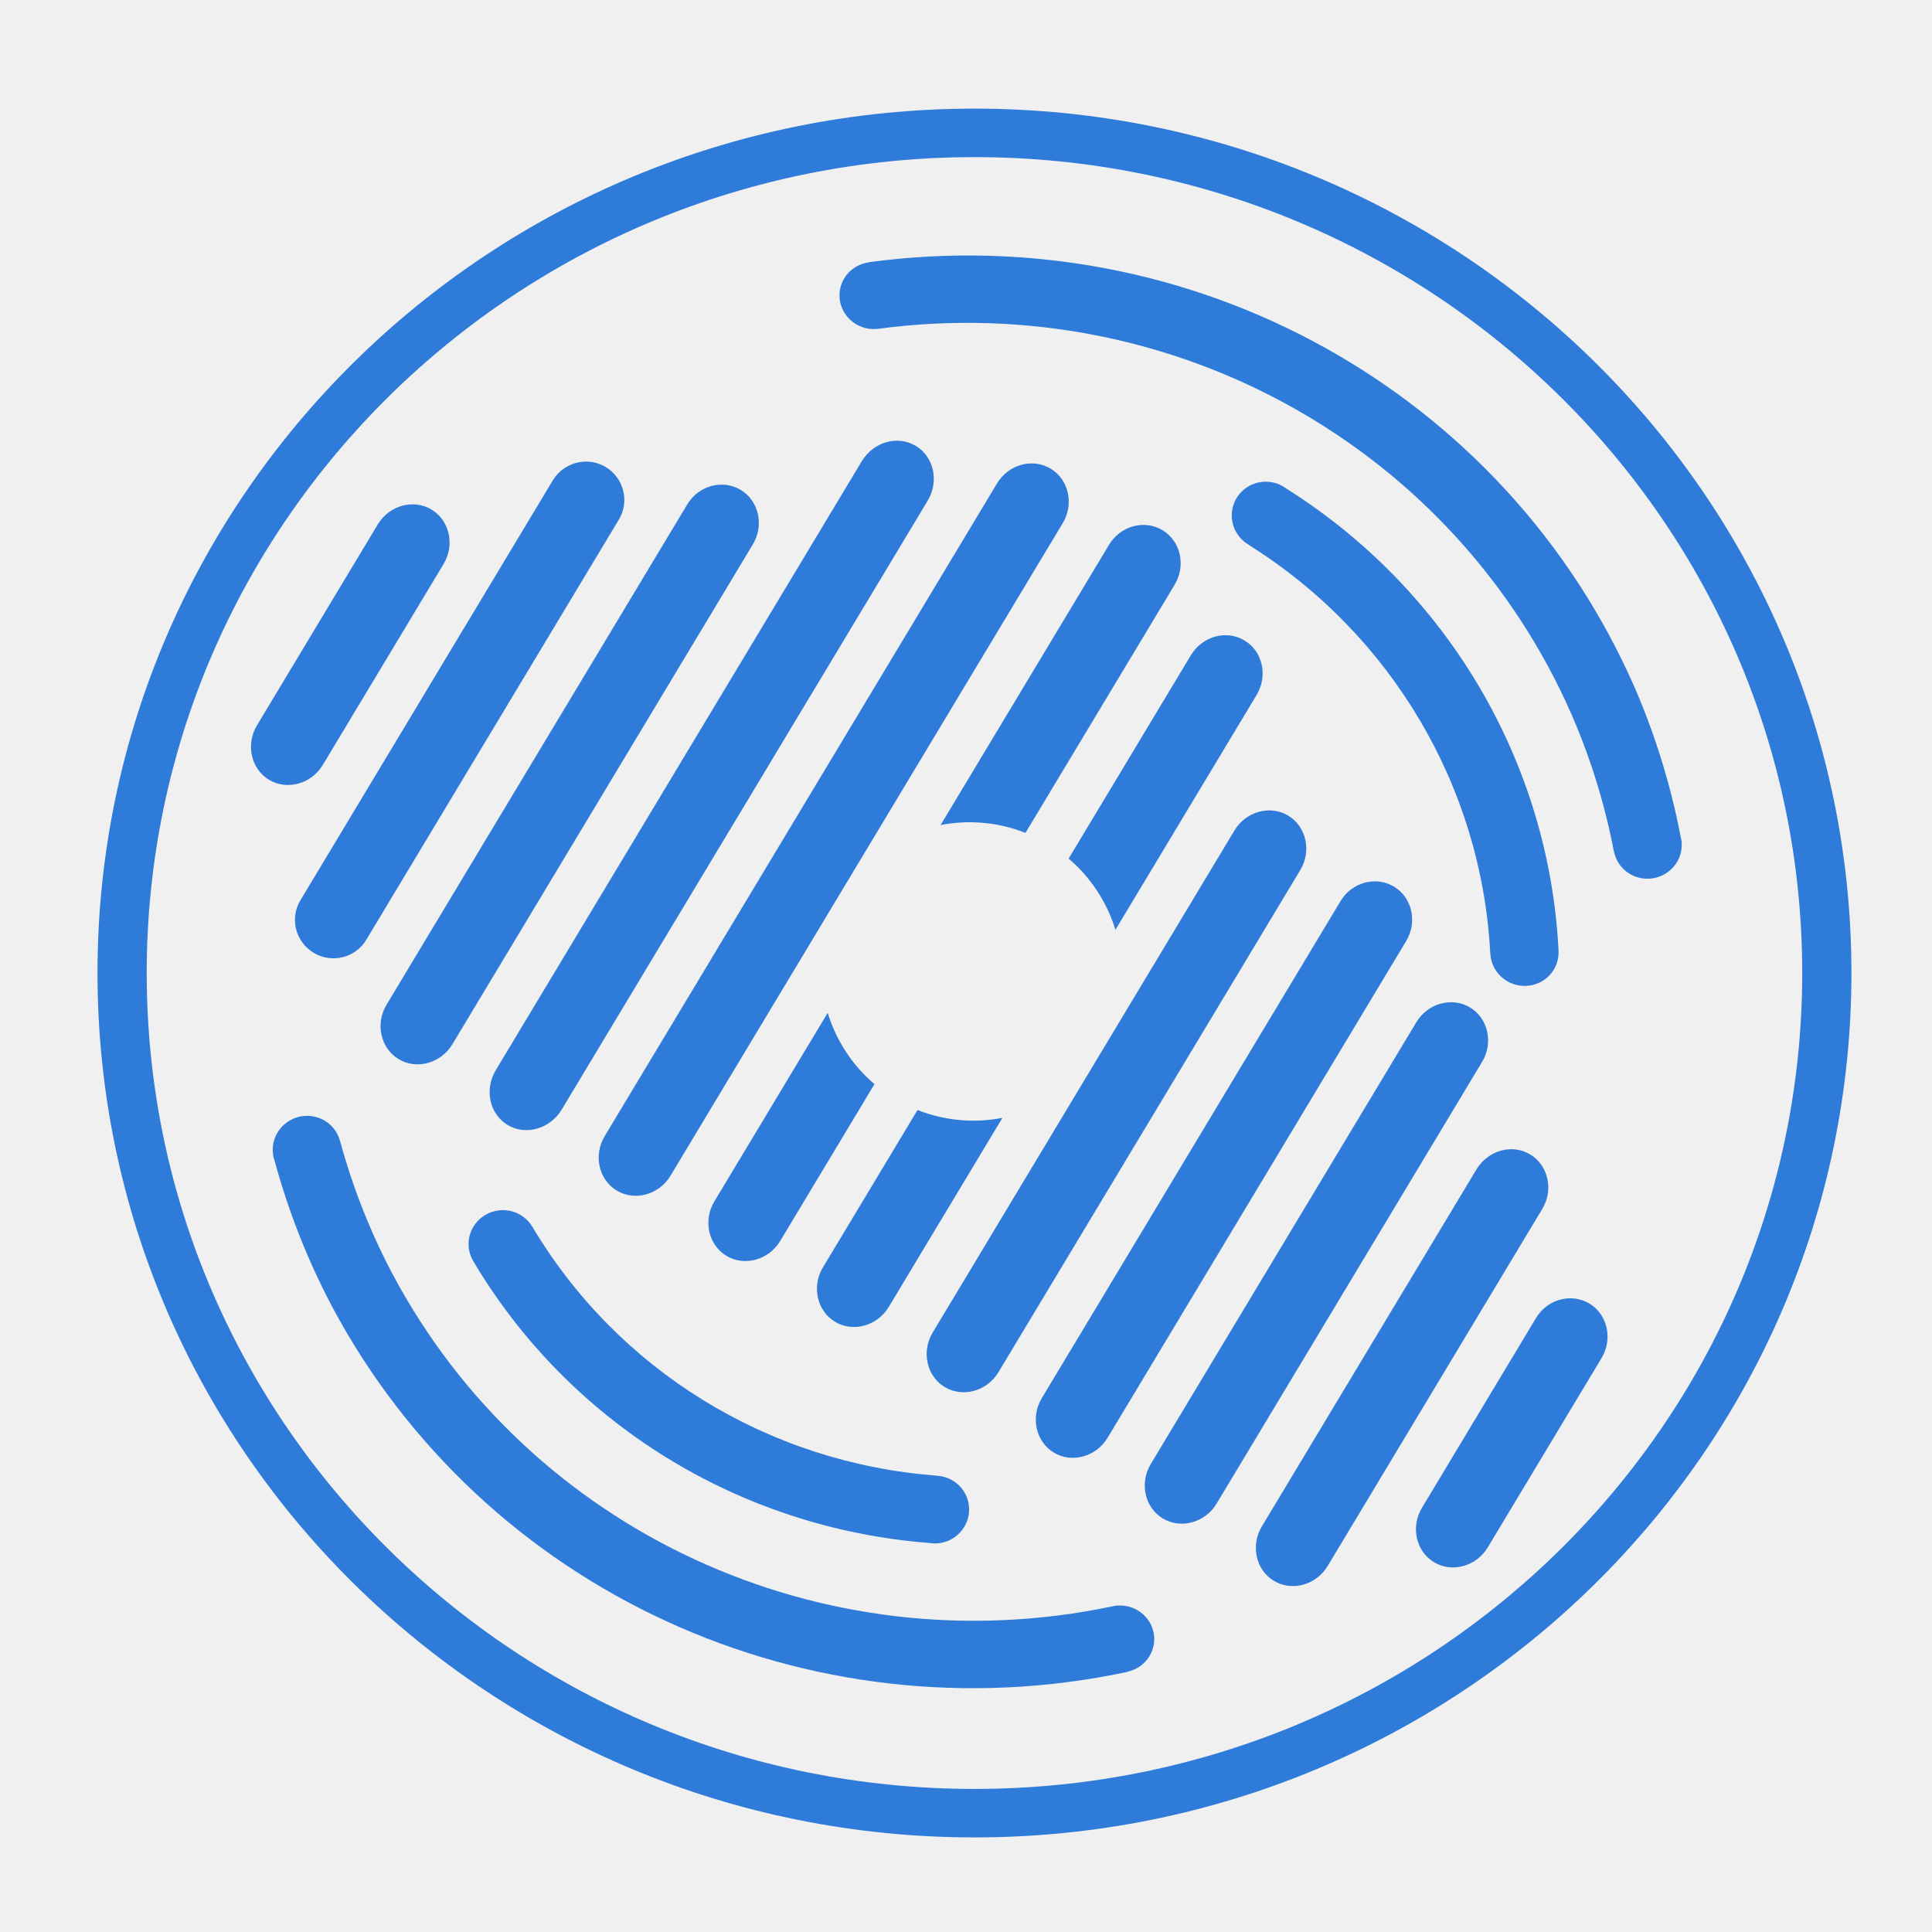
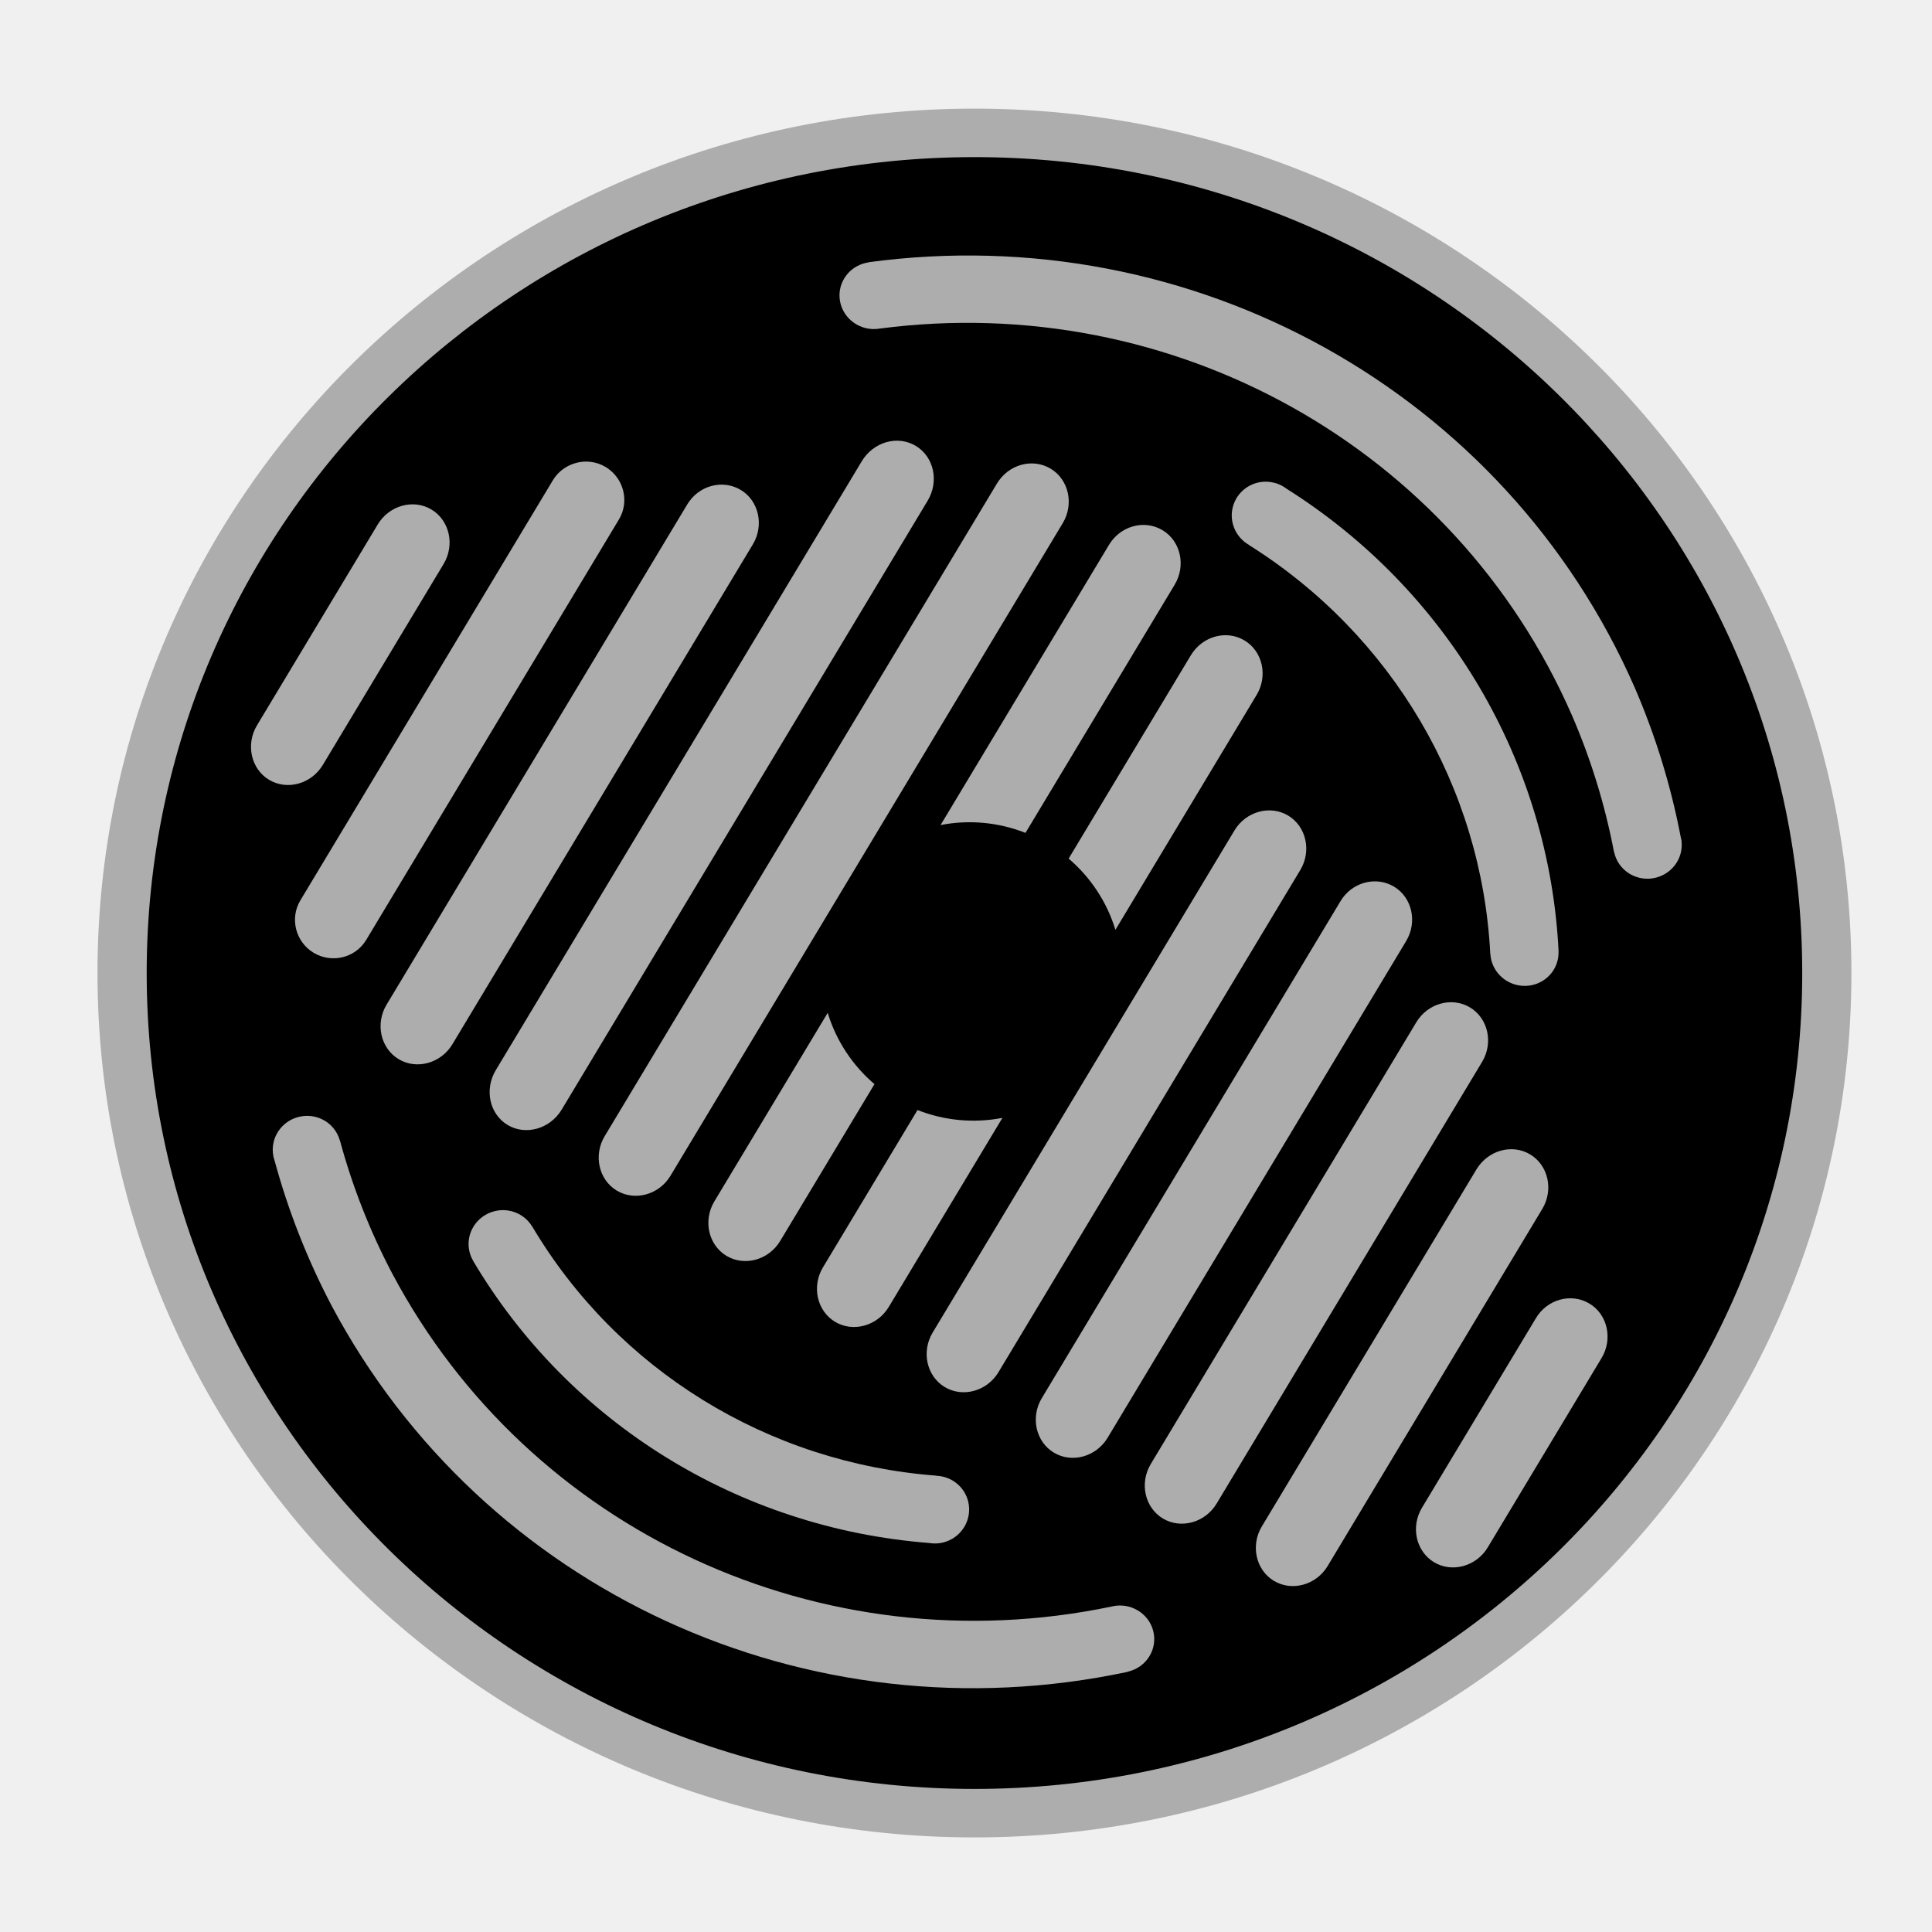
<svg xmlns="http://www.w3.org/2000/svg" width="512" height="512" fill="#999" version="1.1" viewBox="0 0 135.47 135.47" id="svg39" xml:space="preserve">
  <defs id="defs43" />
-   <g id="g296" transform="matrix(0.9574875,0,0,0.9574875,0.2906718,-0.6895428)">
-     <path id="path652" style="fill:#2f7bd9;fill-opacity:1;stroke-width:0.29" d="M 71.058,8.675 A 64.221,63.301 0 0 0 6.837,71.977 64.221,63.301 0 0 0 71.058,135.278 64.221,63.301 0 0 0 135.28,71.977 64.221,63.301 0 0 0 71.058,8.675 Z m 0,3.551 A 60.619,59.751 0 0 1 131.677,71.977 60.619,59.751 0 0 1 71.058,131.728 60.619,59.751 0 0 1 10.44,71.977 60.619,59.751 0 0 1 71.058,12.227 Z" />
-     <path id="path652-3-6" style="fill:#2f7bd9;fill-opacity:1;stroke-width:0.234" d="m 21.599,82.506 a 2.458,2.502 76.64 0 0 -1.888,2.86 l -0.007,0.002 a 53.146,53.918 62.097 0 0 0.023,0.082 2.458,2.502 76.64 0 0 0.005,0.026 2.458,2.502 76.64 0 0 0.071,0.237 53.146,53.918 62.097 0 0 4.167,10.606 53.146,53.918 62.097 0 0 58.29,26.838 l -0.003,-0.012 a 2.506,2.454 3.341 0 0 0.057,-0.012 2.506,2.454 3.341 0 0 1.838,-2.963 2.506,2.454 3.341 0 0 -3.031,-1.807 2.506,2.454 3.341 0 0 -0.04,0.01 48.192,48.892 62.097 0 1 -52.669,-24.409 48.192,48.892 62.097 0 1 -3.83,-9.756 l -0.009,0.002 a 2.458,2.502 76.64 0 0 -2.974,-1.705 z m 14.341,6.904 a 2.458,2.502 76.64 0 0 -1.866,2.969 2.458,2.502 76.64 0 0 0.257,0.645 l -0.006,0.003 a 42.671,43.292 62.097 0 0 33.417,20.688 2.479,2.502 76.64 0 0 0.337,0.033 42.671,43.292 62.097 0 0 0.007,9.6e-4 2.479,2.502 76.64 0 0 0.654,-0.066 2.479,2.502 76.64 0 0 1.861,-2.991 2.479,2.502 76.64 0 0 -2.348,-1.901 l 2.15e-4,-0.01 A 37.737,38.285 62.097 0 1 38.667,90.531 l -0.006,0.003 a 2.458,2.502 76.64 0 0 -2.72,-1.123 z" />
-     <path id="path652-3-6-7" style="fill:#2f7bd9;fill-opacity:1;stroke-width:0.234" d="m 92.464,35.996 a 2.502,2.479 14.424 0 0 -2.486,1.857 2.502,2.479 14.424 0 0 1.192,2.776 l -0.005,0.008 a 37.737,38.285 89.882 0 1 17.668,29.941 l 0.006,3.6e-5 a 2.502,2.458 14.424 0 0 1.883,2.262 l -2e-5,7.76e-4 a 2.502,2.458 14.424 0 0 3.034,-1.758 2.502,2.458 14.424 0 0 0.074,-0.691 l 0.006,3.5e-5 a 42.671,43.292 89.882 0 0 -19.92,-33.88 2.502,2.479 14.424 0 0 -0.283,-0.186 42.671,43.292 89.882 0 0 -0.005,-0.005 2.502,2.479 14.424 0 0 -0.61,-0.246 2.502,2.479 14.424 0 0 -0.554,-0.079 z" />
-     <path id="path652-3-6-7-5" style="fill:#2f7bd9;fill-opacity:1;stroke-width:0.234" d="m 62.64,20.126 a 2.506,2.454 7.674 0 0 -1.431,2.631 2.506,2.454 7.674 0 0 2.886,2.031 2.506,2.454 7.674 0 0 0.041,-0.007 48.192,48.892 66.43 0 1 50.674,28.319 48.192,48.892 66.43 0 1 3.083,10.017 l 0.01,-0.001 a 2.458,2.502 80.972 0 0 2.837,1.924 l 4.2e-4,-0.001 a 2.458,2.502 80.972 0 0 2.099,-2.709 l 0.007,-7.81e-4 a 53.146,53.918 66.43 0 0 -0.017,-0.084 2.458,2.502 80.972 0 0 -0.005,-0.026 2.458,2.502 80.972 0 0 -0.053,-0.242 53.146,53.918 66.43 0 0 -3.355,-10.89 A 53.146,53.918 66.43 0 0 63.32,19.921 l 0.002,0.013 a 2.506,2.454 7.674 0 0 -0.057,0.008 2.506,2.454 7.674 0 0 -0.625,0.184 z" />
-     <path id="path656" style="fill:#2f7bd9;stroke-width:0.211" d="m 84.835,39.55 c -1.359,-0.817 -3.126,-0.3 -3.946,1.107 L 68.577,61.141 a 11.061,10.903 31.009 0 1 6.218,0.573 L 85.721,43.536 c 0.839,-1.396 0.437,-3.191 -0.886,-3.986 z M 76.64,35.043 c -1.323,-0.795 -3.086,-0.325 -3.935,1.089 L 43.979,83.923 c -0.839,1.395 -0.438,3.191 0.885,3.986 1.323,0.795 3.096,0.307 3.935,-1.089 L 77.525,39.029 c 0.839,-1.395 0.438,-3.191 -0.885,-3.986 z m 14.198,12.58 c -1.323,-0.795 -3.086,-0.325 -3.935,1.089 l -8.947,14.885 a 11.061,10.903 31.009 0 1 3.426,5.217 L 91.723,51.61 c 0.839,-1.395 0.438,-3.191 -0.885,-3.986 z M 66.762,33.375 c -1.341,-0.806 -3.107,-0.289 -3.957,1.125 L 36.008,79.083 c -0.861,1.432 -0.46,3.227 0.863,4.022 1.323,0.795 3.108,0.289 3.958,-1.125 L 67.627,37.397 c 0.861,-1.432 0.459,-3.227 -0.864,-4.022 z m 27.271,27.074 c -1.323,-0.795 -3.096,-0.307 -3.935,1.089 L 67.996,98.31 c -0.839,1.396 -0.438,3.191 0.885,3.986 1.323,0.795 3.097,0.307 3.936,-1.088 L 94.919,64.435 c 0.839,-1.395 0.437,-3.191 -0.886,-3.986 z M 53.945,36.599 C 52.604,35.793 50.83,36.282 50.009,37.688 L 28.005,74.297 c -0.839,1.396 -0.438,3.191 0.885,3.986 1.323,0.795 3.096,0.307 3.935,-1.089 L 54.83,40.585 c 0.839,-1.395 0.438,-3.191 -0.885,-3.986 z M 101.786,65.652 c -1.341,-0.806 -3.115,-0.318 -3.936,1.088 L 75.988,103.113 c -0.839,1.396 -0.437,3.191 0.886,3.986 1.323,0.795 3.096,0.307 3.935,-1.089 L 102.671,69.638 c 0.839,-1.395 0.438,-3.191 -0.885,-3.986 z M 44.05,34.92 c -1.323,-0.795 -3.046,-0.35 -3.849,0.943 L 21.693,66.655 c -0.795,1.323 -0.35,3.046 0.973,3.842 1.323,0.795 3.053,0.379 3.848,-0.944 L 45.022,38.761 c 0.795,-1.323 0.351,-3.046 -0.972,-3.841 z m 63.3,39.577 c -1.323,-0.795 -3.096,-0.307 -3.935,1.089 L 83.969,107.936 c -0.839,1.395 -0.438,3.191 0.885,3.986 1.323,0.795 3.097,0.307 3.936,-1.088 L 108.235,78.483 c 0.839,-1.395 0.437,-3.191 -0.886,-3.986 z m 4.409,10.767 c -1.323,-0.795 -3.067,-0.314 -3.924,1.07 L 92.104,112.505 c -0.839,1.395 -0.438,3.191 0.885,3.986 1.323,0.795 3.096,0.307 3.935,-1.089 L 112.643,89.25 c 0.839,-1.395 0.438,-3.191 -0.885,-3.986 z M 31.296,38.036 c -1.323,-0.795 -3.096,-0.308 -3.935,1.088 l -8.846,14.716 c -0.839,1.395 -0.438,3.191 0.885,3.986 1.323,0.795 3.097,0.307 3.936,-1.088 l 8.846,-14.716 c 0.839,-1.395 0.437,-3.19 -0.886,-3.986 z m 84.801,58.15 c -1.341,-0.806 -3.115,-0.318 -3.935,1.089 l -8.333,13.864 c -0.839,1.396 -0.438,3.191 0.885,3.986 1.323,0.795 3.097,0.307 3.936,-1.088 l 8.333,-13.864 c 0.839,-1.395 0.437,-3.191 -0.886,-3.986 z M 60.311,74.892 52.011,88.702 c -0.839,1.396 -0.438,3.191 0.885,3.986 1.323,0.795 3.097,0.307 3.936,-1.088 L 63.735,80.115 a 11.061,10.903 31.009 0 1 -3.424,-5.222 z m 12.795,7.691 a 11.061,10.903 31.009 0 1 -6.218,-0.573 l -6.925,11.521 c -0.839,1.395 -0.438,3.191 0.885,3.986 1.323,0.795 3.096,0.307 3.935,-1.089 z" />
+   <g id="g2">
+     <ellipse style="fill:#000000;stroke:#ffffff;stroke-width:0.282;stroke-opacity:0;fill-opacity:1" id="path1" cx="68.222" cy="68.311" rx="59.043" ry="57.447" />
+     <path id="path652" style="fill:#adadad;fill-opacity:1;stroke-width:0.278" d="M 68.328,7.617 A 61.491,60.61 0 0 0 6.837,68.228 61.491,60.61 0 0 0 68.328,128.838 61.491,60.61 0 0 0 129.819,68.228 61.491,60.61 0 0 0 68.328,7.617 Z m 0,3.4 A 58.042,57.21 0 0 1 126.37,68.228 58.042,57.21 0 0 1 68.328,125.438 58.042,57.21 0 0 1 10.286,68.228 58.042,57.21 0 0 1 68.328,11.017 Z" />
+     <path id="path652-3-6" style="fill:#adadad;fill-opacity:1;stroke-width:0.224" d="m 20.972,78.309 a 2.353,2.396 76.64 0 0 -1.808,2.738 l -0.006,0.002 a 50.887,51.626 62.097 0 0 0.022,0.079 2.353,2.396 76.64 0 0 0.005,0.025 2.353,2.396 76.64 0 0 0.068,0.227 50.887,51.626 62.097 0 0 3.99,10.155 50.887,51.626 62.097 0 0 55.812,25.697 l -0.003,-0.011 a 2.4,2.35 3.341 0 0 0.054,-0.011 2.4,2.35 3.341 0 0 1.76,-2.837 2.4,2.35 3.341 0 0 -2.902,-1.73 2.4,2.35 3.341 0 0 -0.039,0.01 46.143,46.814 62.097 0 1 -50.43,-23.371 46.143,46.814 62.097 0 1 -3.667,-9.342 l -0.009,0.002 a 2.353,2.396 76.64 0 0 -2.848,-1.633 z m 13.732,6.611 a 2.353,2.396 76.64 0 0 -1.786,2.843 2.353,2.396 76.64 0 0 0.246,0.618 l -0.005,0.003 a 40.857,41.451 62.097 0 0 31.997,19.809 2.374,2.396 76.64 0 0 0.322,0.032 40.857,41.451 62.097 0 0 0.006,9.2e-4 2.374,2.396 76.64 0 0 0.626,-0.063 2.374,2.396 76.64 0 0 1.782,-2.863 2.374,2.396 76.64 0 0 -2.249,-1.82 l 2.06e-4,-0.01 A 36.132,36.658 62.097 0 1 37.314,85.992 l -0.005,0.003 a 2.353,2.396 76.64 0 0 -2.605,-1.075 z" />
+     <path id="path652-3-6-7" style="fill:#adadad;fill-opacity:1;stroke-width:0.224" d="m 88.824,33.776 a 2.396,2.374 14.424 0 0 -2.381,1.778 2.396,2.374 14.424 0 0 1.141,2.658 l -0.004,0.007 a 36.132,36.658 89.882 0 1 16.917,28.668 l 0.006,3.5e-5 a 2.396,2.353 14.424 0 0 1.803,2.166 l -2e-5,7.43e-4 a 2.396,2.353 14.424 0 0 2.905,-1.683 2.396,2.353 14.424 0 0 0.07,-0.661 l 0.006,3.3e-5 a 40.857,41.451 89.882 0 0 -19.074,-32.44 2.396,2.374 14.424 0 0 -0.271,-0.178 40.857,41.451 89.882 0 0 -0.004,-0.004 2.396,2.374 14.424 0 0 -0.584,-0.236 2.396,2.374 14.424 0 0 -0.531,-0.076 z" />
+     <path id="path652-3-6-7-5" style="fill:#adadad;fill-opacity:1;stroke-width:0.224" d="m 60.268,18.581 a 2.4,2.35 7.674 0 0 -1.37,2.519 2.4,2.35 7.674 0 0 2.763,1.944 2.4,2.35 7.674 0 0 0.039,-0.007 46.143,46.814 66.43 0 1 48.52,27.115 46.143,46.814 66.43 0 1 2.952,9.591 l 0.01,-0.001 a 2.353,2.396 80.972 0 0 2.716,1.843 l 4e-4,-0.001 a 2.353,2.396 80.972 0 0 2.009,-2.594 l 0.007,-7.48e-4 a 50.887,51.626 66.43 0 0 -0.016,-0.08 2.353,2.396 80.972 0 0 -0.005,-0.025 2.353,2.396 80.972 0 0 -0.05,-0.232 50.887,51.626 66.43 0 0 -3.213,-10.427 50.887,51.626 66.43 0 0 -53.712,-29.84 l 0.002,0.012 a 2.4,2.35 7.674 0 0 -0.055,0.007 2.4,2.35 7.674 0 0 -0.598,0.176 z" />
+     <path id="path656" style="fill:#adadad;stroke-width:0.202;fill-opacity:1" d="m 81.519,37.179 c -1.301,-0.782 -2.993,-0.287 -3.778,1.06 L 65.952,57.852 a 10.591,10.439 31.009 0 1 5.954,0.549 L 82.368,40.996 c 0.803,-1.336 0.419,-3.055 -0.848,-3.817 z m -7.847,-4.315 c -1.267,-0.761 -2.954,-0.311 -3.768,1.042 L 42.4,79.666 c -0.803,1.336 -0.419,3.055 0.847,3.817 1.267,0.761 2.965,0.294 3.768,-1.042 L 74.52,36.681 c 0.803,-1.336 0.419,-3.055 -0.847,-3.817 z m 13.595,12.045 c -1.267,-0.761 -2.954,-0.311 -3.768,1.042 l -8.567,14.253 a 10.591,10.439 31.009 0 1 3.28,4.995 l 9.902,-16.473 c 0.803,-1.336 0.419,-3.055 -0.847,-3.817 z M 64.215,31.266 c -1.284,-0.772 -2.975,-0.277 -3.789,1.077 L 34.768,75.031 c -0.824,1.371 -0.44,3.09 0.826,3.851 1.267,0.761 2.976,0.277 3.79,-1.077 L 65.042,35.117 c 0.824,-1.371 0.439,-3.09 -0.827,-3.851 z m 26.112,25.923 c -1.267,-0.761 -2.965,-0.294 -3.768,1.042 L 65.396,93.441 c -0.803,1.336 -0.419,3.055 0.847,3.817 1.267,0.761 2.965,0.294 3.769,-1.042 L 91.175,61.006 c 0.803,-1.336 0.419,-3.055 -0.848,-3.817 z M 51.942,34.354 c -1.284,-0.772 -2.982,-0.304 -3.768,1.042 L 27.105,70.449 c -0.803,1.336 -0.419,3.055 0.847,3.817 1.267,0.761 2.965,0.294 3.768,-1.042 L 52.789,38.17 c 0.803,-1.336 0.419,-3.055 -0.847,-3.817 z m 45.808,27.818 C 96.466,61.4 94.767,61.867 93.981,63.213 L 73.048,98.04 c -0.803,1.336 -0.419,3.055 0.848,3.817 1.267,0.761 2.965,0.294 3.768,-1.042 L 98.597,65.988 c 0.803,-1.336 0.419,-3.055 -0.847,-3.817 z M 42.468,32.746 C 41.201,31.984 39.551,32.41 38.783,33.649 L 21.062,63.131 c -0.761,1.267 -0.335,2.917 0.931,3.678 1.267,0.761 2.923,0.363 3.685,-0.904 L 43.399,36.424 c 0.761,-1.267 0.336,-2.916 -0.931,-3.678 z m 60.609,37.894 c -1.267,-0.761 -2.965,-0.294 -3.768,1.042 l -18.618,30.975 c -0.803,1.336 -0.419,3.055 0.847,3.817 1.267,0.761 2.965,0.294 3.769,-1.042 L 103.924,74.457 c 0.803,-1.336 0.419,-3.055 -0.848,-3.817 z m 4.221,10.309 c -1.267,-0.761 -2.937,-0.301 -3.757,1.025 L 88.479,107.032 c -0.803,1.336 -0.419,3.055 0.847,3.817 1.267,0.761 2.965,0.294 3.768,-1.042 L 108.145,84.766 c 0.803,-1.336 0.419,-3.055 -0.847,-3.817 z M 30.257,35.729 c -1.267,-0.761 -2.964,-0.294 -3.768,1.042 l -8.47,14.091 c -0.803,1.336 -0.419,3.055 0.847,3.817 1.267,0.761 2.965,0.294 3.769,-1.042 l 8.47,-14.091 c 0.803,-1.336 0.418,-3.055 -0.848,-3.816 z m 81.196,55.678 c -1.284,-0.772 -2.982,-0.304 -3.768,1.042 l -7.979,13.275 c -0.803,1.336 -0.419,3.055 0.847,3.817 1.267,0.761 2.965,0.294 3.769,-1.042 l 7.979,-13.275 c 0.803,-1.336 0.419,-3.055 -0.848,-3.817 z M 58.038,71.019 50.09,84.241 c -0.803,1.336 -0.419,3.055 0.847,3.817 1.267,0.761 2.965,0.294 3.769,-1.042 L 61.316,76.019 A 10.591,10.439 31.009 0 1 58.038,71.019 Z m 12.251,7.364 A 10.591,10.439 31.009 0 1 64.335,77.834 L 57.705,88.866 c -0.803,1.336 -0.419,3.055 0.847,3.817 1.267,0.761 2.965,0.294 3.768,-1.042 z" />
  </g>
</svg>
